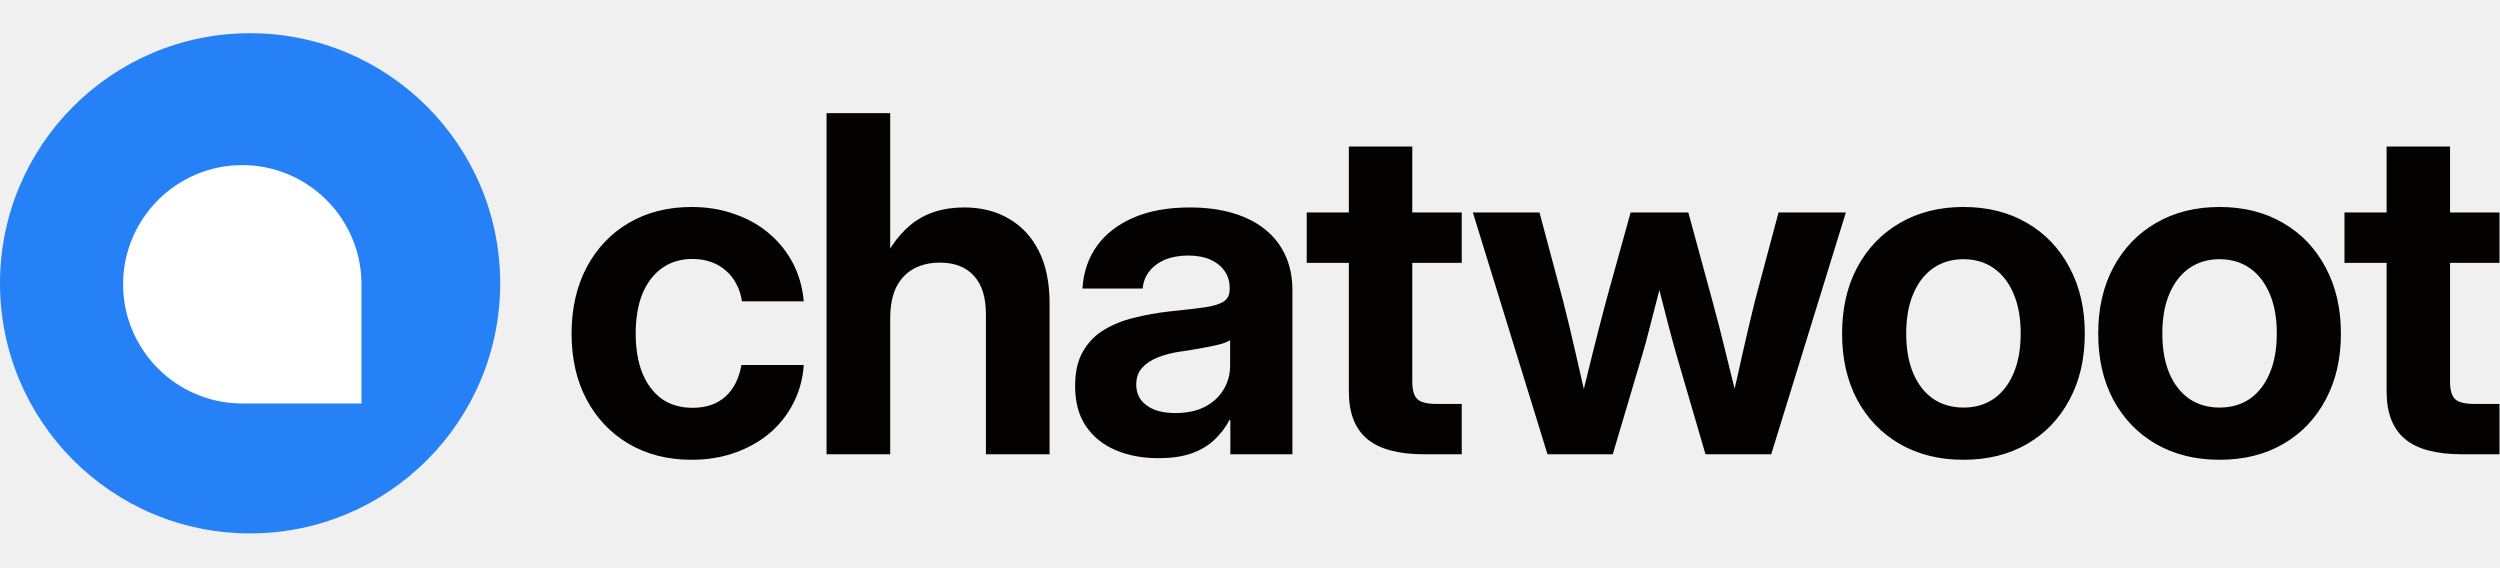
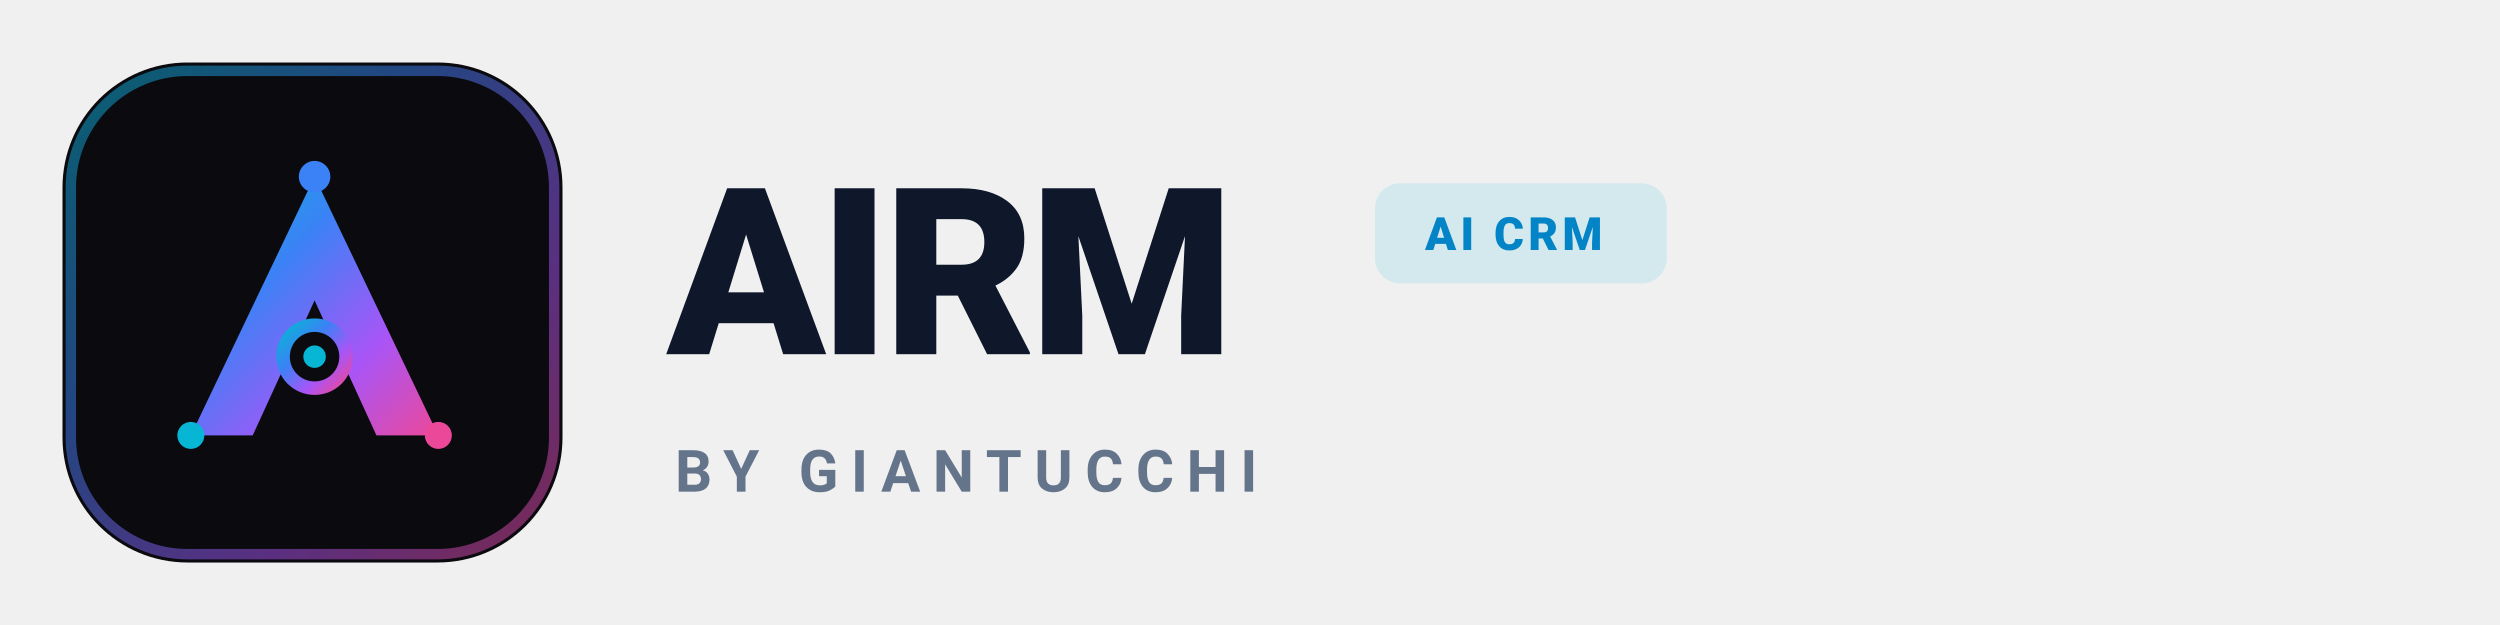
- <svg xmlns="http://www.w3.org/2000/svg" width="2559" height="581" viewBox="0 0 2559 581" fill="none">
-   <path d="M256 546C397.385 546 512 431.385 512 290C512 148.615 397.385 34 256 34C114.615 34 0 148.615 0 290C0 431.385 114.615 546 256 546Z" fill="#2781F6" />
-   <path d="M367 410H247.99C182.388 410 129 356.608 129 290.989C129 225.392 182.388 172 247.992 172C313.612 172 367 225.392 367 290.989V410Z" fill="white" stroke="white" stroke-width="6" />
-   <path d="M707.875 470.625C683.5 470.625 662.016 465.156 643.422 454.219C624.984 443.281 610.609 428.125 600.297 408.75C590.141 389.375 585.062 366.953 585.062 341.484C585.062 316.016 590.141 293.516 600.297 273.984C610.609 254.453 624.984 239.219 643.422 228.281C662.016 217.344 683.5 211.875 707.875 211.875C723.812 211.875 738.5 214.297 751.938 219.141C765.531 223.828 777.328 230.469 787.328 239.062C797.484 247.656 805.609 257.812 811.703 269.531C817.797 281.25 821.469 294.219 822.719 308.438H759.438C758.5 301.875 756.625 296.016 753.812 290.859C751.156 285.547 747.641 281.016 743.266 277.266C739.047 273.359 734.047 270.391 728.266 268.359C722.641 266.172 716.156 265.078 708.812 265.078C696.781 265.078 686.391 268.203 677.641 274.453C668.891 280.703 662.172 289.531 657.484 300.938C652.953 312.344 650.688 325.859 650.688 341.484C650.688 356.953 652.953 370.391 657.484 381.797C662.172 393.203 668.812 402.031 677.406 408.281C686.156 414.375 696.625 417.422 708.812 417.422C716.156 417.422 722.641 416.406 728.266 414.375C733.891 412.344 738.734 409.453 742.797 405.703C747.016 401.797 750.453 397.188 753.109 391.875C755.766 386.406 757.719 380.312 758.969 373.594H822.719C821.781 387.656 818.266 400.625 812.172 412.5C806.234 424.219 798.188 434.453 788.031 443.203C777.875 451.797 766 458.516 752.406 463.359C738.812 468.203 723.969 470.625 707.875 470.625ZM911.209 326.484V465H846.053V115.781H911.209V281.25H898.319C906.288 259.375 917.459 242.422 931.834 230.391C946.366 218.359 964.725 212.344 986.913 212.344C1004.41 212.344 1019.65 216.172 1032.62 223.828C1045.74 231.328 1055.98 242.344 1063.32 256.875C1070.66 271.406 1074.33 289.141 1074.33 310.078V465H1009.18V321.562C1009.18 304.219 1005.04 291.094 996.756 282.188C988.631 273.281 977.069 268.828 962.069 268.828C952.069 268.828 943.241 270.859 935.584 274.922C927.928 278.984 921.913 285.234 917.538 293.672C913.319 302.109 911.209 313.047 911.209 326.484ZM1185.79 468.984C1169.39 468.984 1154.78 466.25 1141.97 460.781C1129.15 455.312 1119 447.109 1111.5 436.172C1104.15 425.234 1100.48 411.562 1100.48 395.156C1100.48 381.094 1103.06 369.453 1108.22 360.234C1113.53 350.859 1120.64 343.438 1129.54 337.969C1138.61 332.344 1149 328.125 1160.72 325.312C1172.43 322.344 1184.62 320.156 1197.28 318.75C1212.59 317.188 1224.7 315.781 1233.61 314.531C1242.51 313.125 1248.92 311.094 1252.83 308.438C1256.73 305.781 1258.68 301.719 1258.68 296.25V294.609C1258.68 288.047 1256.97 282.344 1253.53 277.5C1250.09 272.5 1245.25 268.594 1239 265.781C1232.75 262.969 1225.17 261.562 1216.26 261.562C1207.36 261.562 1199.47 262.969 1192.59 265.781C1185.87 268.594 1180.48 272.578 1176.42 277.734C1172.51 282.734 1170.25 288.594 1169.62 295.312H1107.98C1109.08 278.438 1114.08 263.828 1122.98 251.484C1132.04 239.141 1144.54 229.531 1160.48 222.656C1176.58 215.781 1195.72 212.344 1217.9 212.344C1234.47 212.344 1249.23 214.297 1262.2 218.203C1275.33 222.109 1286.34 227.734 1295.25 235.078C1304.31 242.422 1311.18 251.328 1315.87 261.797C1320.56 272.109 1322.9 283.75 1322.9 296.719V465H1259.39V430.078H1258.45C1254.23 437.891 1248.92 444.766 1242.51 450.703C1236.26 456.484 1228.45 461.016 1219.08 464.297C1209.86 467.422 1198.76 468.984 1185.79 468.984ZM1203.14 422.812C1214.86 422.812 1224.86 420.703 1233.14 416.484C1241.58 412.109 1247.98 406.25 1252.36 398.906C1256.89 391.562 1259.15 383.281 1259.15 374.062V348.281C1257.12 349.531 1254.39 350.703 1250.95 351.797C1247.67 352.734 1243.68 353.672 1239 354.609C1234.47 355.547 1229.47 356.484 1224 357.422C1218.68 358.359 1213.14 359.219 1207.36 360C1199.23 361.25 1191.81 363.203 1185.09 365.859C1178.37 368.516 1172.98 372.109 1168.92 376.641C1165.01 381.016 1163.06 386.719 1163.06 393.75C1163.06 399.688 1164.7 404.922 1167.98 409.453C1171.42 413.828 1176.11 417.188 1182.04 419.531C1187.98 421.719 1195.01 422.812 1203.14 422.812ZM1496.24 217.5V269.062H1337.57V217.5H1496.24ZM1380.69 150H1445.61V390.703C1445.61 399.297 1447.33 405.234 1450.77 408.516C1454.21 411.797 1460.69 413.438 1470.22 413.438C1474.13 413.438 1478.66 413.438 1483.82 413.438C1489.13 413.438 1493.27 413.438 1496.24 413.438V465C1492.02 465 1486.32 465 1479.13 465C1472.1 465 1464.99 465 1457.8 465C1431.39 465 1411.94 459.766 1399.44 449.297C1386.94 438.828 1380.69 422.656 1380.69 400.781V150ZM1584.03 465L1507.62 217.5H1575.82L1599.73 307.031C1604.26 324.688 1608.63 342.891 1612.85 361.641C1617.07 380.391 1621.29 398.828 1625.51 416.953H1616.6C1621.13 398.828 1625.67 380.391 1630.2 361.641C1634.88 342.891 1639.57 324.688 1644.26 307.031L1669.1 217.5H1728.17L1752.54 307.031C1757.38 324.688 1762.07 342.891 1766.6 361.641C1771.13 380.391 1775.67 398.828 1780.2 416.953H1771.06C1775.43 398.828 1779.65 380.391 1783.71 361.641C1787.93 342.891 1792.23 324.688 1796.6 307.031L1820.51 217.5H1889.42L1813.01 465H1745.74L1716.45 364.688C1713.63 354.844 1710.9 344.844 1708.24 334.688C1705.59 324.375 1702.93 314.062 1700.28 303.75C1697.78 293.281 1695.12 282.969 1692.31 272.812H1704.96C1702.31 282.969 1699.57 293.281 1696.76 303.75C1694.1 314.062 1691.45 324.375 1688.79 334.688C1686.29 344.844 1683.56 354.844 1680.59 364.688L1650.82 465H1584.03ZM2009.78 470.625C1985.09 470.625 1963.38 465.234 1944.62 454.453C1926.03 443.672 1911.5 428.594 1901.03 409.219C1890.72 389.844 1885.56 367.266 1885.56 341.484C1885.56 315.703 1890.72 293.125 1901.03 273.75C1911.5 254.219 1926.03 239.062 1944.62 228.281C1963.38 217.344 1985.09 211.875 2009.78 211.875C2034.62 211.875 2056.34 217.344 2074.94 228.281C2093.53 239.062 2107.98 254.219 2118.3 273.75C2128.77 293.125 2134 315.703 2134 341.484C2134 367.266 2128.77 389.844 2118.3 409.219C2107.98 428.594 2093.53 443.672 2074.94 454.453C2056.34 465.234 2034.62 470.625 2009.78 470.625ZM2009.78 417.188C2021.66 417.188 2031.97 414.219 2040.72 408.281C2049.47 402.188 2056.27 393.438 2061.11 382.031C2065.95 370.625 2068.38 357.109 2068.38 341.484C2068.38 325.547 2065.95 311.953 2061.11 300.703C2056.27 289.297 2049.47 280.547 2040.72 274.453C2031.97 268.359 2021.66 265.312 2009.78 265.312C1998.06 265.312 1987.75 268.359 1978.84 274.453C1970.09 280.547 1963.3 289.297 1958.45 300.703C1953.61 311.953 1951.19 325.547 1951.19 341.484C1951.19 357.266 1953.61 370.859 1958.45 382.266C1963.3 393.516 1970.09 402.188 1978.84 408.281C1987.75 414.219 1998.06 417.188 2009.78 417.188ZM2271.94 470.625C2247.26 470.625 2225.54 465.234 2206.79 454.453C2188.19 443.672 2173.66 428.594 2163.19 409.219C2152.88 389.844 2147.72 367.266 2147.72 341.484C2147.72 315.703 2152.88 293.125 2163.19 273.75C2173.66 254.219 2188.19 239.062 2206.79 228.281C2225.54 217.344 2247.26 211.875 2271.94 211.875C2296.79 211.875 2318.51 217.344 2337.1 228.281C2355.69 239.062 2370.15 254.219 2380.46 273.75C2390.93 293.125 2396.16 315.703 2396.16 341.484C2396.16 367.266 2390.93 389.844 2380.46 409.219C2370.15 428.594 2355.69 443.672 2337.1 454.453C2318.51 465.234 2296.79 470.625 2271.94 470.625ZM2271.94 417.188C2283.82 417.188 2294.13 414.219 2302.88 408.281C2311.63 402.188 2318.43 393.438 2323.27 382.031C2328.12 370.625 2330.54 357.109 2330.54 341.484C2330.54 325.547 2328.12 311.953 2323.27 300.703C2318.43 289.297 2311.63 280.547 2302.88 274.453C2294.13 268.359 2283.82 265.312 2271.94 265.312C2260.22 265.312 2249.91 268.359 2241.01 274.453C2232.26 280.547 2225.46 289.297 2220.62 300.703C2215.77 311.953 2213.35 325.547 2213.35 341.484C2213.35 357.266 2215.77 370.859 2220.62 382.266C2225.46 393.516 2232.26 402.188 2241.01 408.281C2249.91 414.219 2260.22 417.188 2271.94 417.188ZM2558.48 217.5V269.062H2399.81V217.5H2558.48ZM2442.93 150H2507.86V390.703C2507.86 399.297 2509.57 405.234 2513.01 408.516C2516.45 411.797 2522.93 413.438 2532.47 413.438C2536.37 413.438 2540.9 413.438 2546.06 413.438C2551.37 413.438 2555.51 413.438 2558.48 413.438V465C2554.26 465 2548.56 465 2541.37 465C2534.34 465 2527.23 465 2520.04 465C2493.64 465 2474.18 459.766 2461.68 449.297C2449.18 438.828 2442.93 422.656 2442.93 400.781V150Z" fill="#040101" />
+ <svg xmlns="http://www.w3.org/2000/svg" width="600" height="150" viewBox="0 0 600 150" fill="none">
+   <defs>
+     <linearGradient id="airm-brand-grad" x1="0%" y1="0%" x2="100%" y2="100%">
+       <stop offset="0%" stop-color="#06b6d4" />
+       <stop offset="35%" stop-color="#3b82f6" />
+       <stop offset="70%" stop-color="#a855f7" />
+       <stop offset="100%" stop-color="#ec4899" />
+     </linearGradient>
+   </defs>
+   <g transform="translate(15, 15)">
+     <rect width="120" height="120" rx="30" fill="#0a0a0f" />
+     <rect width="116" height="116" x="2" y="2" rx="28" stroke="url(#airm-brand-grad)" stroke-width="2.5" stroke-opacity="0.5" />
+     <g transform="translate(20, 22) scale(0.27)">
+       <path d="M150 20 L260 250 H205 L150 130 L95 250 H40 L150 20 Z" fill="url(#airm-brand-grad)" />
+       <circle cx="150" cy="180" r="28" fill="#0a0a0f" stroke="url(#airm-brand-grad)" stroke-width="12" />
+       <circle cx="150" cy="180" r="10" fill="#06b6d4" />
+       <circle cx="40" cy="250" r="12" fill="#06b6d4" />
+       <circle cx="260" cy="250" r="12" fill="#ec4899" />
+       <circle cx="150" cy="20" r="14" fill="#3b82f6" />
+     </g>
+   </g>
+   <text x="160" y="85" font-family="-apple-system, BlinkMacSystemFont, 'Segoe UI', Roboto, 'Helvetica Neue', sans-serif" font-size="56" font-weight="900" letter-spacing="-1.5" fill="#0f172a">
+     AIRM
+   </text>
+   <text x="162" y="118" font-family="-apple-system, BlinkMacSystemFont, 'Segoe UI', Roboto, 'Helvetica Neue', sans-serif" font-size="14" font-weight="700" letter-spacing="3" fill="#64748b">
+     BY GIANTUCCHI
+   </text>
+   <rect x="330" y="44" width="70" height="24" rx="6" fill="#06b6d4" fill-opacity="0.12" />
+   <text x="342" y="60" font-family="-apple-system, BlinkMacSystemFont, 'Segoe UI', Roboto, 'Helvetica Neue', sans-serif" font-size="11" font-weight="800" letter-spacing="1" fill="#0284c7">
+     AI CRM
+   </text>
</svg>
